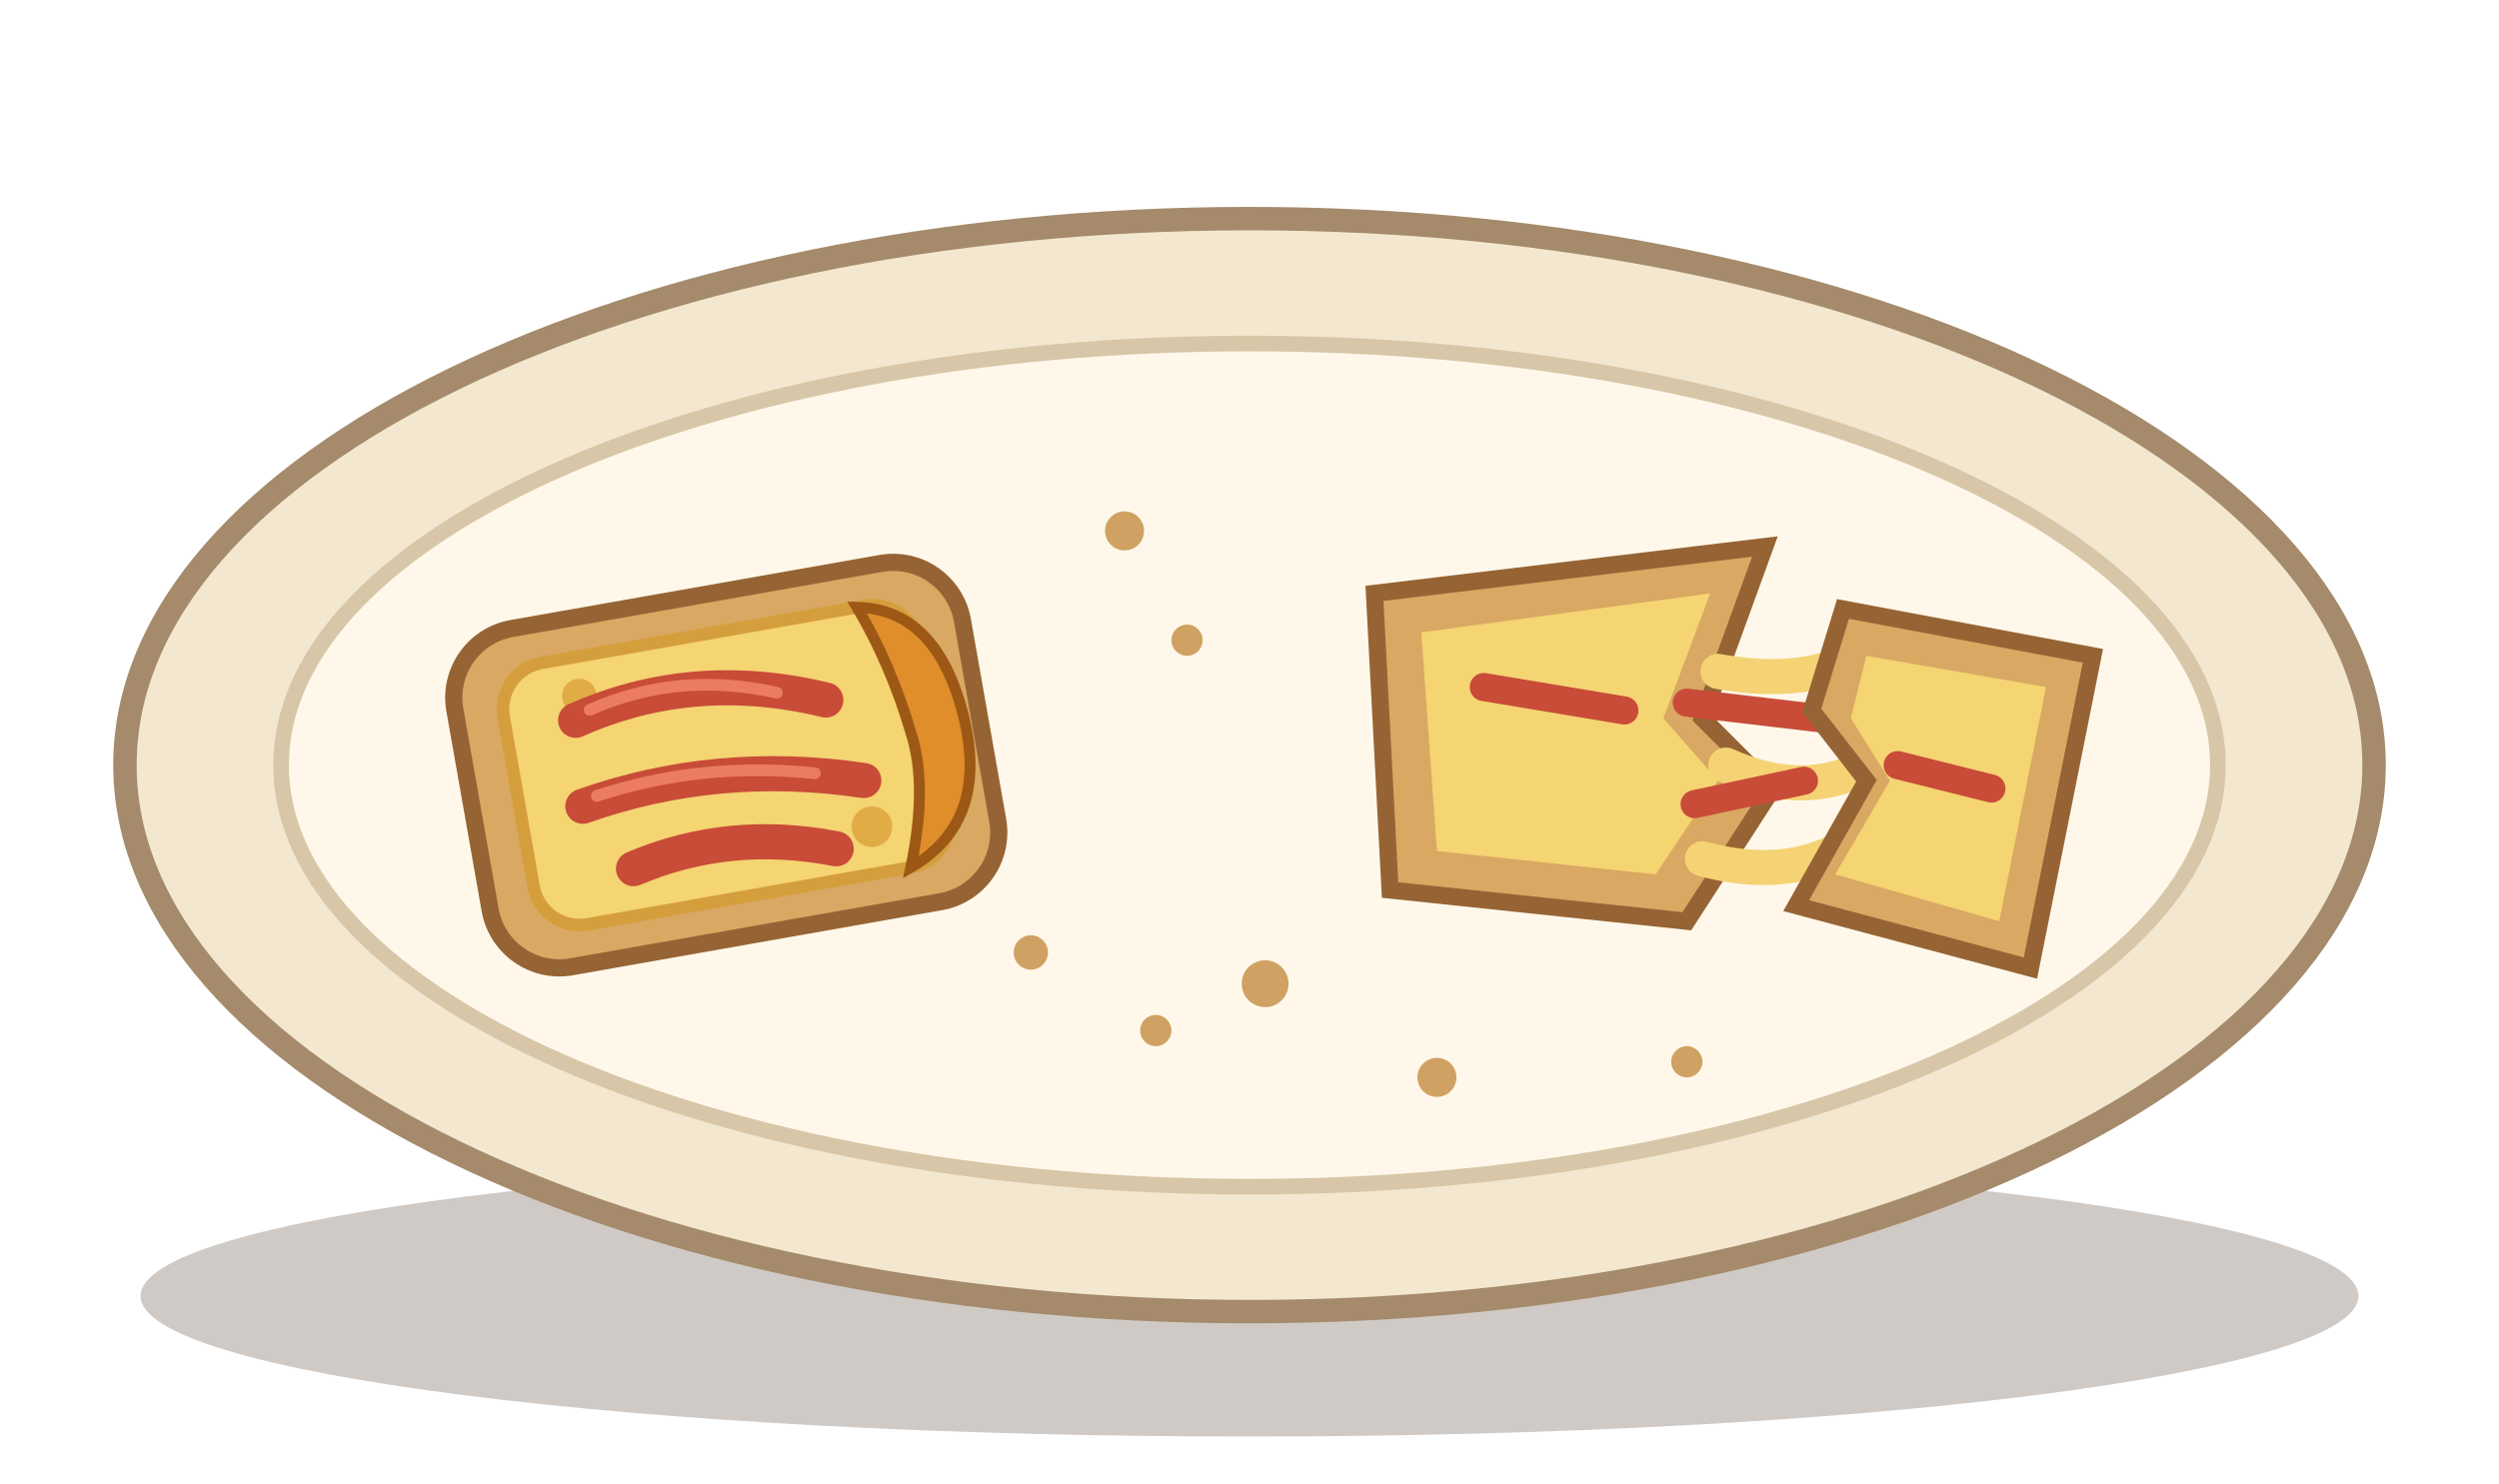
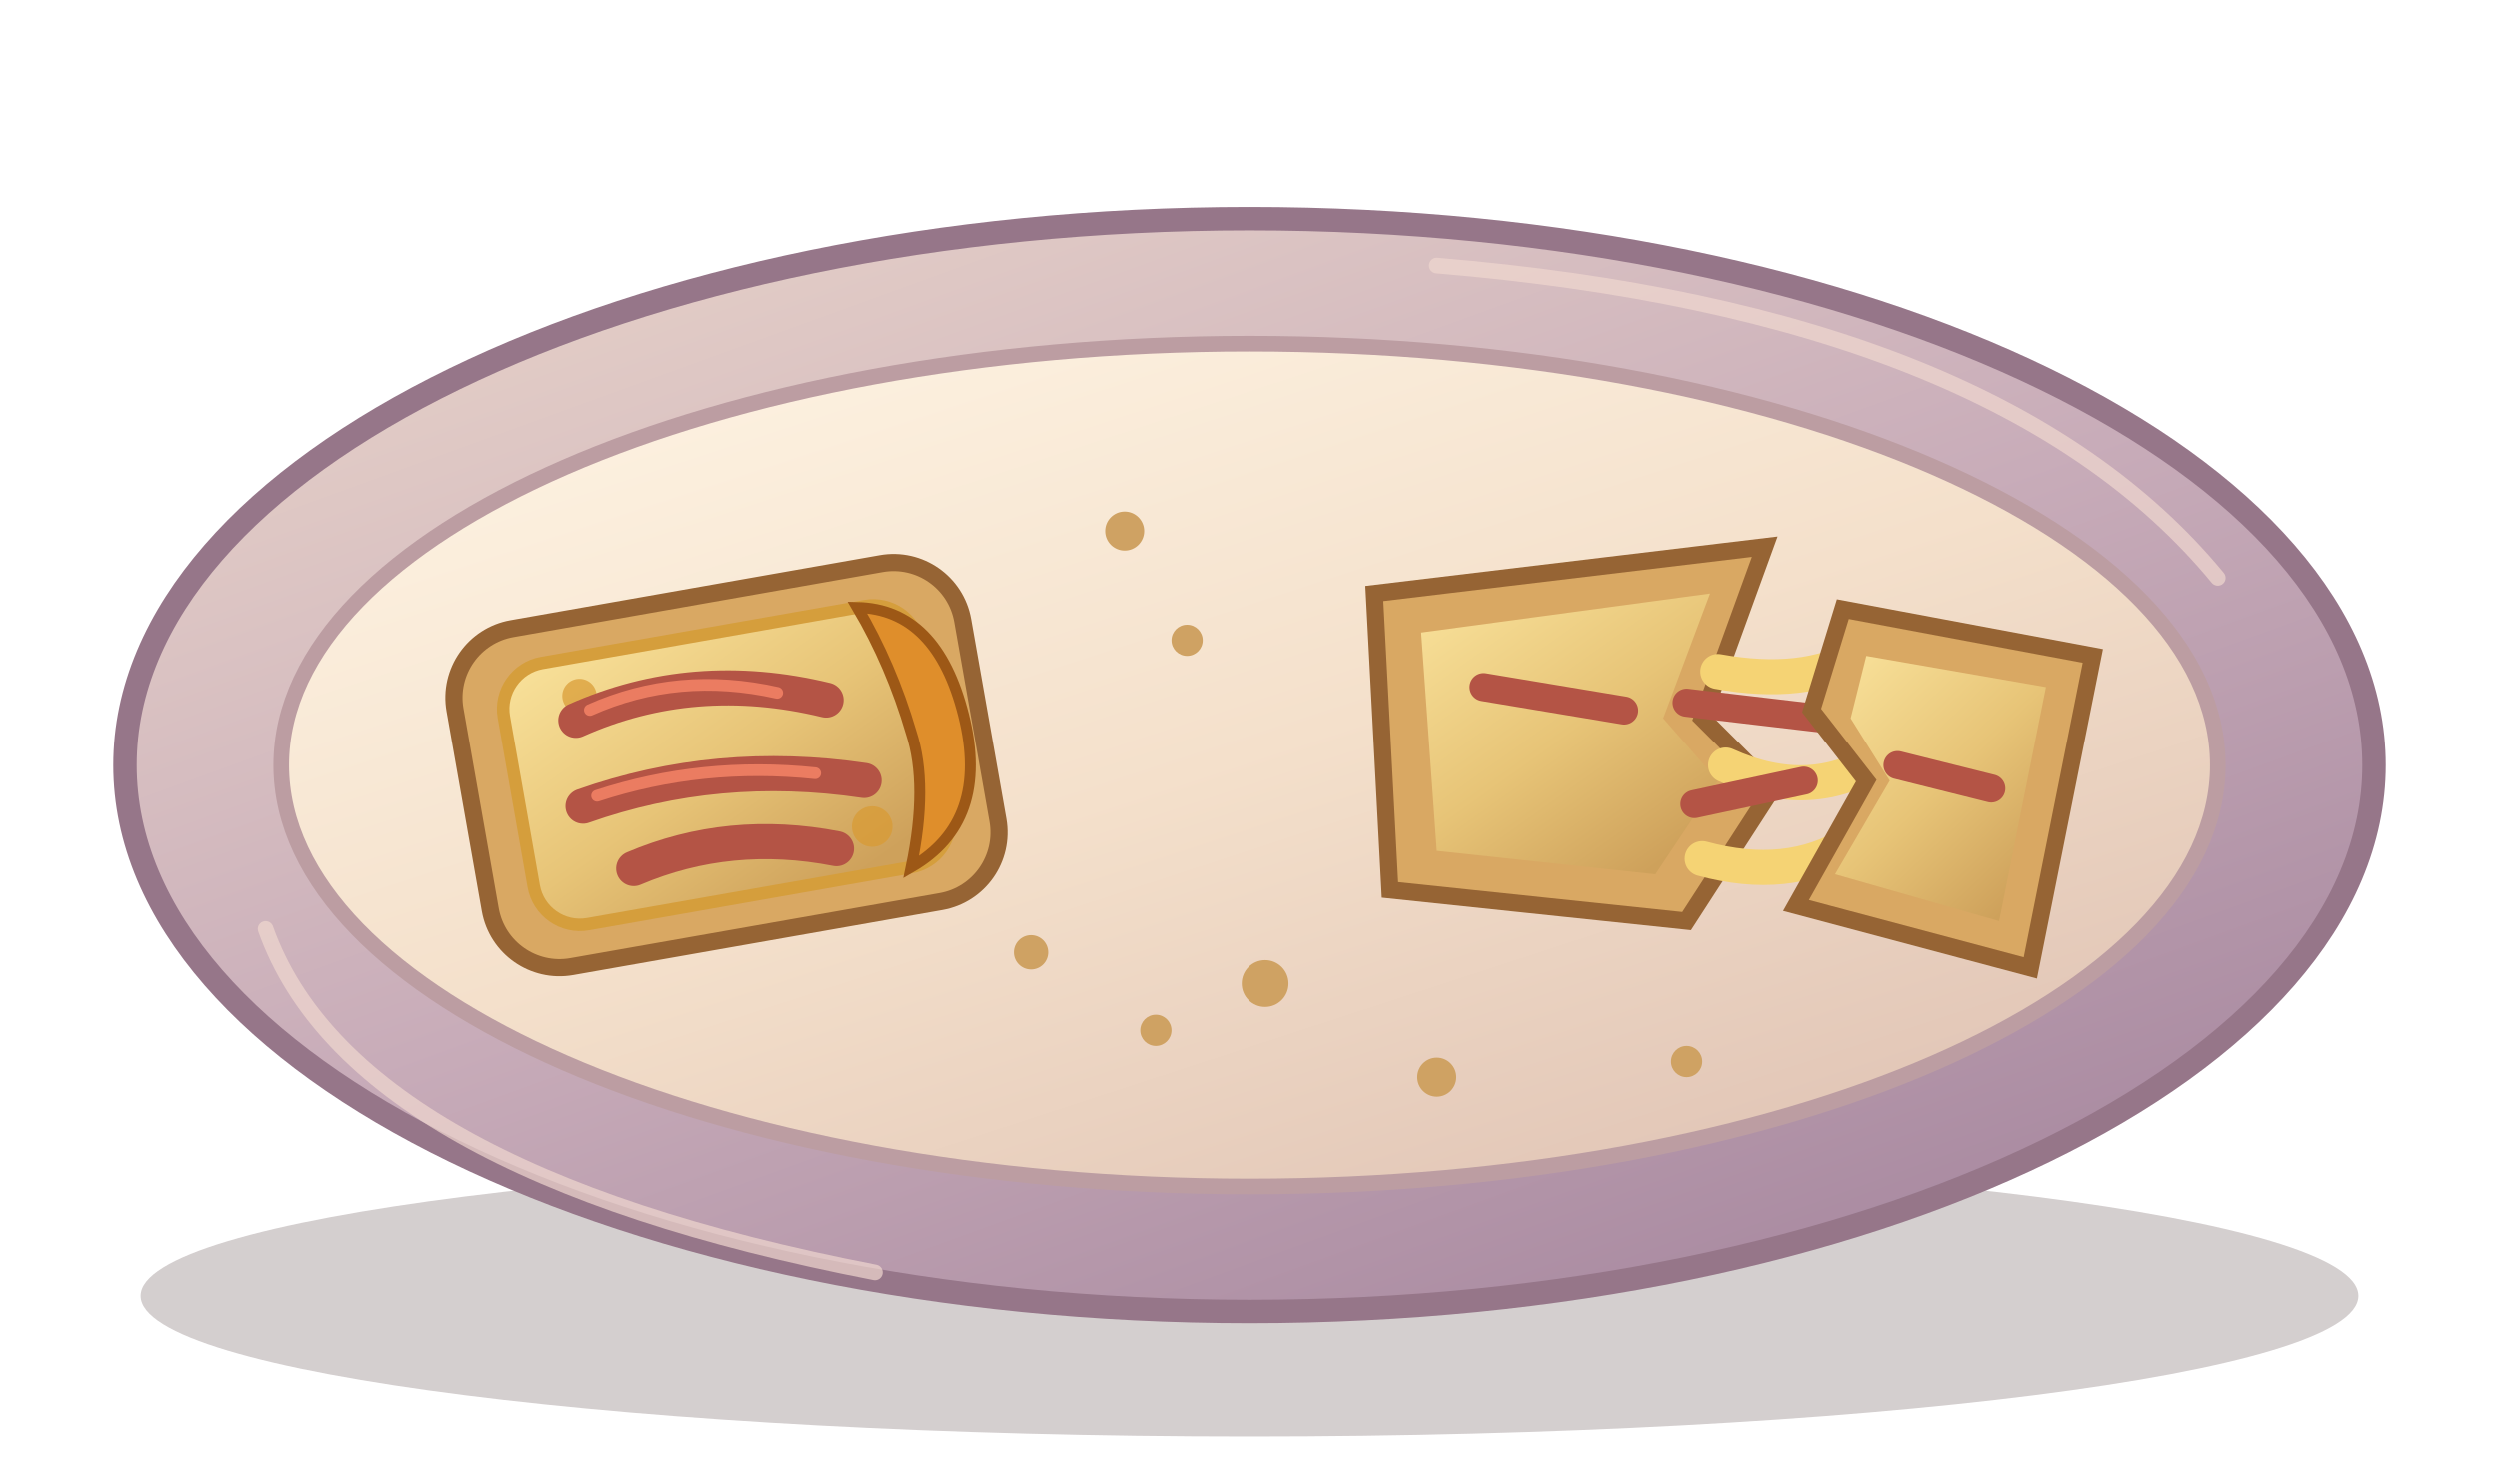
- <svg xmlns="http://www.w3.org/2000/svg" viewBox="0 0 320 190" role="img" aria-label="Половину съели: целая и разломленная порция (open, pepper)">
-   <ellipse cx="160" cy="166" rx="142" ry="18" fill="#3a2212" opacity=".24" />
-   <ellipse cx="160" cy="98" rx="144" ry="70" fill="#f3e7cf" stroke="#a58b6b" stroke-width="3" />
-   <ellipse cx="160" cy="98" rx="124" ry="54" fill="#fff8ea" stroke="#d8c6a8" stroke-width="2" />
+ <svg xmlns="http://www.w3.org/2000/svg" class="supper-art" data-stage="half" viewBox="0 0 320 190" role="img" aria-label="Половину съели: целая и разломленная порция (open, pepper)">
+   <defs>
+     <linearGradient id="half-open-pepper-rim" x2=".75" y2="1">
+       <stop stop-color="#ecd8cb" />
+       <stop offset=".55" stop-color="#c8acb9" />
+       <stop offset="1" stop-color="#a889a0" />
+     </linearGradient>
+     <linearGradient id="half-open-pepper-glaze" x2=".75" y2="1">
+       <stop stop-color="#fff6e6" />
+       <stop offset=".55" stop-color="#f4e0cb" />
+       <stop offset="1" stop-color="#e1c5b6" />
+     </linearGradient>
+     <linearGradient id="half-open-pepper-cheese" x2=".75" y2="1">
+       <stop stop-color="#f9e29b" />
+       <stop offset=".55" stop-color="#e7c477" />
+       <stop offset="1" stop-color="#cea15b" />
+     </linearGradient>
+   </defs>
+   <ellipse cx="160" cy="166" rx="142" ry="18" fill="#4b3536" opacity=".24" />
+   <ellipse cx="160" cy="98" rx="144" ry="70" fill="url(#half-open-pepper-rim)" stroke="#967689" stroke-width="3" />
+   <path d="M34 119q11 31 78 44m72-129q72 6 100 40" fill="none" stroke="#f0d7ce" stroke-width="2" stroke-linecap="round" opacity=".7" />
+   <ellipse cx="160" cy="98" rx="124" ry="54" fill="url(#half-open-pepper-glaze)" stroke="#bc9da2" stroke-width="2" />
  <g transform="translate(58 72) rotate(-10 35 26)">
    <rect x="2" y="4" width="66" height="44" rx="9" fill="#d9a863" stroke="#966434" stroke-width="2.2" />
-     <rect x="8" y="9" width="54" height="34" rx="6" fill="#f5d472" stroke="#d59e3c" stroke-width="1.6" />
+     <rect x="8" y="9" width="54" height="34" rx="6" fill="url(#half-open-pepper-cheese)" stroke="#d59e3c" stroke-width="1.6" />
    <path d="M55 9q10 2 11 16q1 14-10 18q4-10 3-17q-1-9-4-17z" fill="#df8e2b" stroke="#9d5816" stroke-width="1.4" />
    <circle cx="18" cy="14" r="2.2" fill="#d99a32" opacity=".7" />
    <circle cx="52" cy="37" r="2.6" fill="#d99a32" opacity=".7" />
-     <path d="M17 17q16-4 32 3M16 28q18-3 36 3M21 37q13-3 26 2" stroke="#c84c38" stroke-width="4.5" stroke-linecap="round" fill="none" />
+     <path d="M17 17q16-4 32 3M16 28q18-3 36 3M21 37q13-3 26 2" stroke="#b45445" stroke-width="4.5" stroke-linecap="round" fill="none" />
    <path d="M19 16q12-3 24 2M18 27q14-2 28 2" stroke="#eb7c61" stroke-width="1.5" stroke-linecap="round" fill="none" />
  </g>
  <g transform="translate(172 64)">
    <path d="M4 12L54 6L46 28L55 37L44 54L6 50Z" fill="#d9a863" stroke="#966434" stroke-width="2.2" />
-     <path d="M10 17L47 12L41 28L48 36L40 48L12 45Z" fill="#f5d472" />
+     <path d="M10 17L47 12L41 28L48 36L40 48L12 45Z" fill="url(#half-open-pepper-cheese)" />
    <path d="M48 22Q59 24 66 20M49 34Q60 39 69 33M46 46Q57 49 65 44" stroke="#f5d374" stroke-width="4.5" stroke-linecap="round" fill="none" />
-     <path d="M44 26L61 28M45 39L59 36" stroke="#c84c38" stroke-width="3.6" stroke-linecap="round" />
+     <path d="M44 26L61 28M45 39L59 36" stroke="#b45445" stroke-width="3.6" stroke-linecap="round" />
    <path d="M64 14L96 20L88 60L58 52L67 36L60 27Z" fill="#d9a863" stroke="#966434" stroke-width="2.2" />
-     <path d="M67 20L90 24L84 54L63 48L70 36L65 28Z" fill="#f5d472" />
-     <path d="M18 24l18 3M71 34l12 3" stroke="#c84c38" stroke-width="3.6" stroke-linecap="round" />
+     <path d="M67 20L90 24L84 54L63 48L70 36L65 28Z" fill="url(#half-open-pepper-cheese)" />
+     <path d="M18 24l18 3M71 34l12 3" stroke="#b45445" stroke-width="3.6" stroke-linecap="round" />
  </g>
  <circle cx="144" cy="68" r="2.5" fill="#cfa263" />
  <circle cx="152" cy="82" r="2" fill="#cfa263" />
  <circle cx="162" cy="126" r="3" fill="#cfa263" />
  <circle cx="148" cy="132" r="2" fill="#cfa263" />
  <circle cx="184" cy="138" r="2.5" fill="#cfa263" />
  <circle cx="216" cy="136" r="2" fill="#cfa263" />
  <circle cx="132" cy="122" r="2.2" fill="#cfa263" />
</svg>
